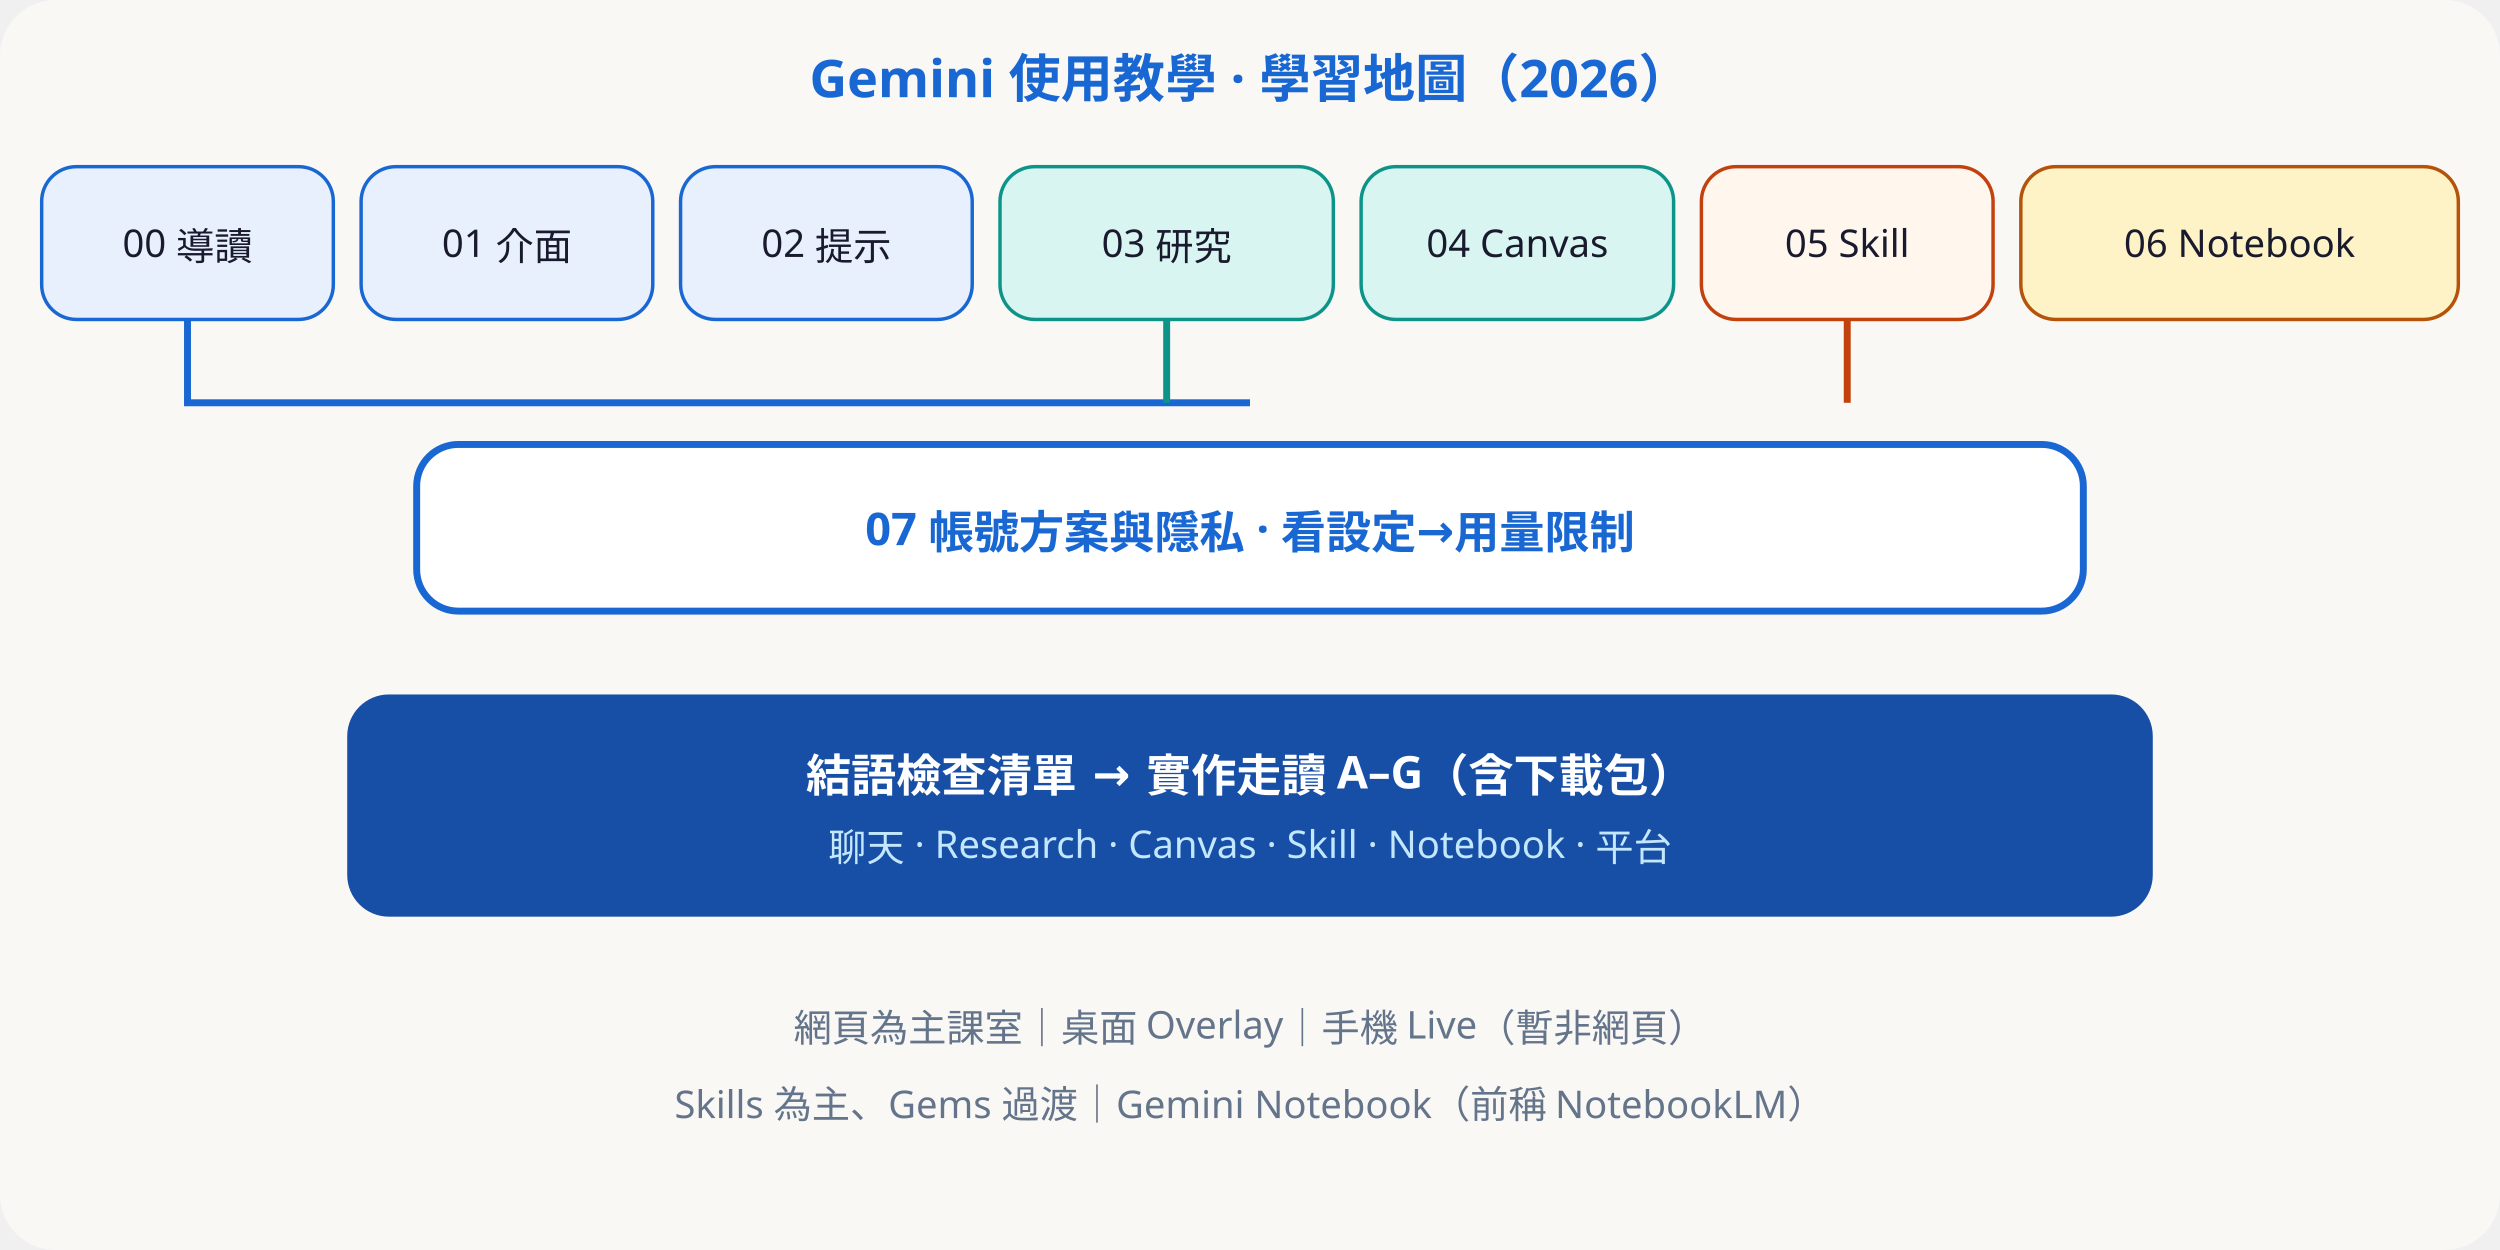
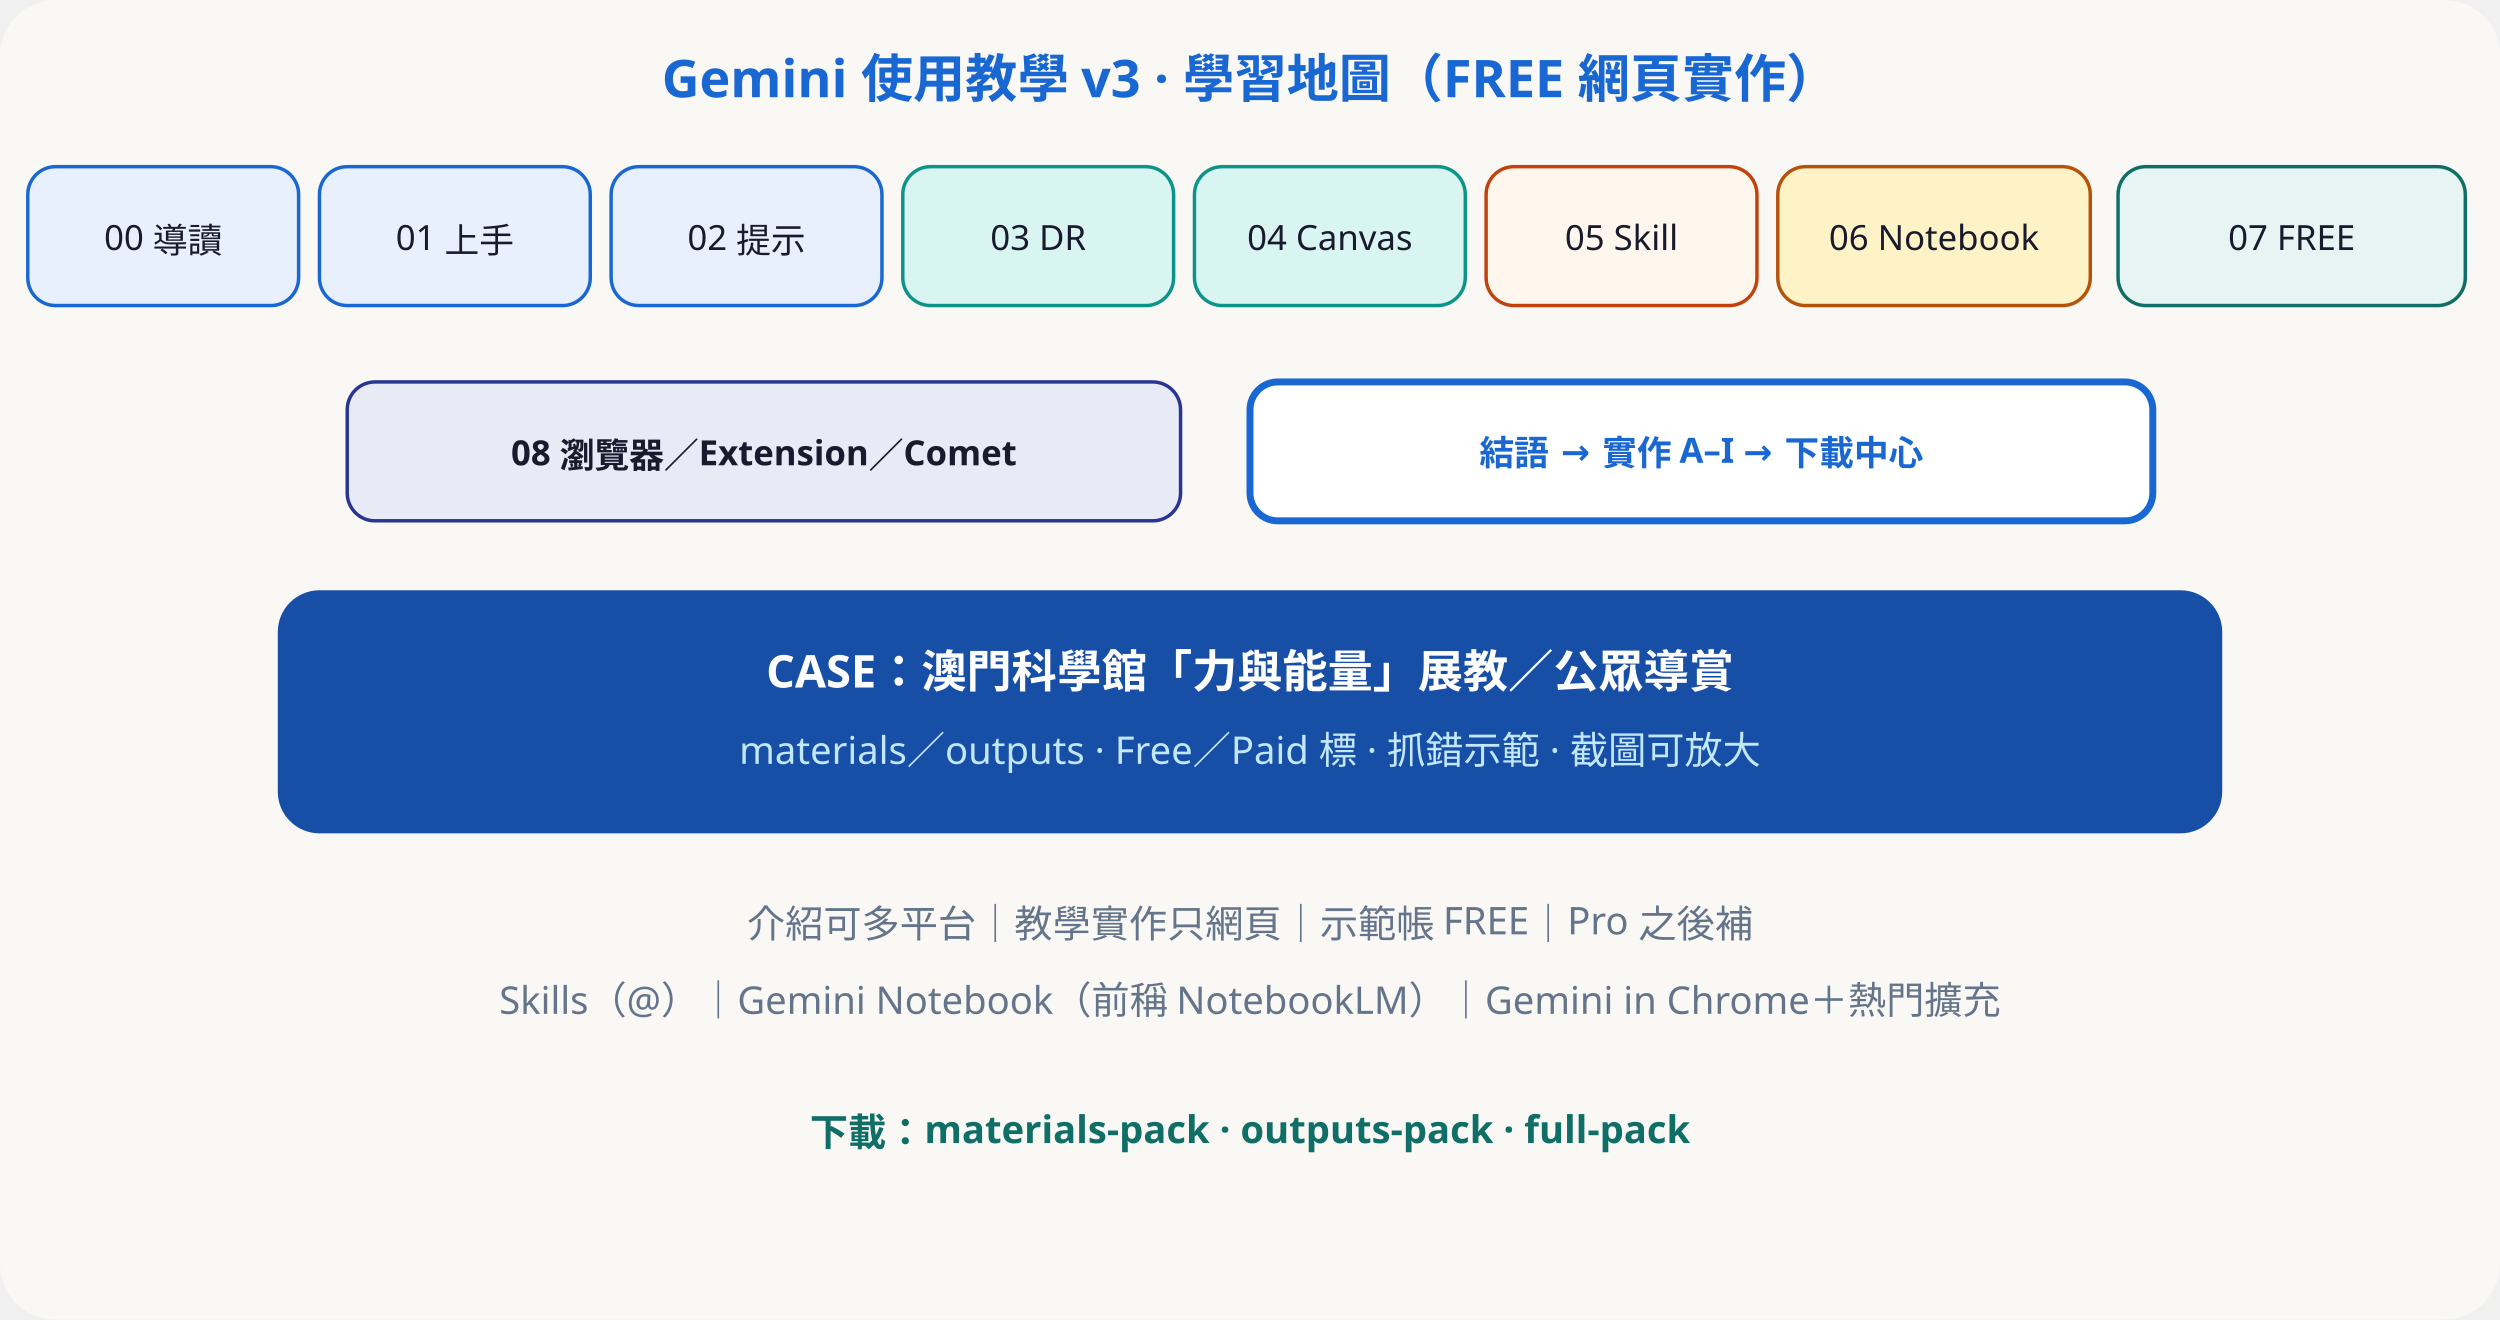
- <svg xmlns="http://www.w3.org/2000/svg" viewBox="0 0 720 360" role="img" aria-label="Gemini 學習地圖">
-   <rect width="720" height="360" rx="16" fill="#faf8f5" />
-   <text x="360" y="28" text-anchor="middle" font-family="Noto Sans TC,sans-serif" font-size="15" font-weight="700" fill="#1967d2">Gemini 使用教學 · 學習地圖（2026）</text>
-   <g font-family="Noto Sans TC,sans-serif" font-size="11" fill="#1a1a2e">
-     <rect x="12" y="48" width="84" height="44" rx="10" fill="#e8f0fe" stroke="#1967d2" />
-     <text x="54" y="74" text-anchor="middle">00 導讀</text>
-     <rect x="104" y="48" width="84" height="44" rx="10" fill="#e8f0fe" stroke="#1967d2" />
-     <text x="146" y="74" text-anchor="middle">01 介面</text>
-     <rect x="196" y="48" width="84" height="44" rx="10" fill="#e8f0fe" stroke="#1967d2" />
-     <text x="238" y="74" text-anchor="middle">02 提示</text>
-     <rect x="288" y="48" width="96" height="44" rx="10" fill="#d9f5f1" stroke="#0d9488" />
-     <text x="336" y="74" text-anchor="middle">03 研究</text>
-     <rect x="392" y="48" width="90" height="44" rx="10" fill="#d9f5f1" stroke="#0d9488" />
-     <text x="437" y="74" text-anchor="middle">04 Canvas</text>
-     <rect x="490" y="48" width="84" height="44" rx="10" fill="#fff7ed" stroke="#c2410c" />
-     <text x="532" y="74" text-anchor="middle">05 Skill</text>
-     <rect x="582" y="48" width="126" height="44" rx="10" fill="#fef3c7" stroke="#b45309" />
-     <text x="645" y="74" text-anchor="middle">06 Notebook</text>
-     <path d="M54 92 v24 H360" stroke="#1967d2" fill="none" stroke-width="2" />
-     <path d="M336 92 v24" stroke="#0d9488" fill="none" stroke-width="2" />
-     <path d="M532 92 v24" stroke="#c2410c" fill="none" stroke-width="2" />
-     <rect x="120" y="128" width="480" height="48" rx="12" fill="#fff" stroke="#1967d2" stroke-width="2" />
-     <text x="360" y="157" text-anchor="middle" font-weight="700" fill="#1967d2" font-size="13">07 帳號方案與隱私 · 看設定→用量限制</text>
-     <rect x="100" y="200" width="520" height="64" rx="12" fill="#174ea6" />
-     <text x="360" y="228" text-anchor="middle" fill="#fff" font-weight="700" font-size="13">結語檢查清單 → 實作走讀 A–G（含下載包）</text>
-     <text x="360" y="248" text-anchor="middle" fill="#c2e7ff" font-size="11">聊天 · Research · Canvas · Skill · Notebook · 平台</text>
-     <text x="360" y="300" text-anchor="middle" fill="#64748b" font-size="11">網頁為主課室｜桌面 Overlay｜手機 Live（暫非網頁）</text>
-     <text x="360" y="322" text-anchor="middle" fill="#64748b" font-size="11">Skills 為主、Gems 過渡｜Gemini Notebook（前稱 NotebookLM）</text>
+ <svg xmlns="http://www.w3.org/2000/svg" viewBox="0 0 720 380" role="img" aria-label="Gemini 學習地圖 v3">
+   <rect width="720" height="380" rx="16" fill="#faf8f5" />
+   <text x="360" y="28" text-anchor="middle" font-family="Noto Sans TC,sans-serif" font-size="15" font-weight="700" fill="#1967d2">Gemini 使用教學 v3 · 學習地圖（FREE 網頁實作）</text>
+   <g font-family="Noto Sans TC,sans-serif" font-size="10" fill="#1a1a2e">
+     <rect x="8" y="48" width="78" height="40" rx="8" fill="#e8f0fe" stroke="#1967d2" />
+     <text x="47" y="72" text-anchor="middle">00 導讀</text>
+     <rect x="92" y="48" width="78" height="40" rx="8" fill="#e8f0fe" stroke="#1967d2" />
+     <text x="131" y="72" text-anchor="middle">01 上手</text>
+     <rect x="176" y="48" width="78" height="40" rx="8" fill="#e8f0fe" stroke="#1967d2" />
+     <text x="215" y="72" text-anchor="middle">02 提示</text>
+     <rect x="260" y="48" width="78" height="40" rx="8" fill="#d9f5f1" stroke="#0d9488" />
+     <text x="299" y="72" text-anchor="middle">03 DR</text>
+     <rect x="344" y="48" width="78" height="40" rx="8" fill="#d9f5f1" stroke="#0d9488" />
+     <text x="383" y="72" text-anchor="middle">04 Canvas</text>
+     <rect x="428" y="48" width="78" height="40" rx="8" fill="#fff7ed" stroke="#c2410c" />
+     <text x="467" y="72" text-anchor="middle">05 Skill</text>
+     <rect x="512" y="48" width="90" height="40" rx="8" fill="#fef3c7" stroke="#b45309" />
+     <text x="557" y="72" text-anchor="middle">06 Notebook</text>
+     <rect x="610" y="48" width="100" height="40" rx="8" fill="#e6f5f3" stroke="#0f6e66" />
+     <text x="660" y="72" text-anchor="middle">07 FREE</text>
+     <rect x="100" y="110" width="240" height="40" rx="8" fill="#e8eaf6" stroke="#283593" />
+     <text x="220" y="134" text-anchor="middle" font-weight="700">08 瀏覽器／Extension／Comet</text>
+     <rect x="360" y="110" width="260" height="40" rx="8" fill="#fff" stroke="#1967d2" stroke-width="2" />
+     <text x="490" y="134" text-anchor="middle" font-weight="700" fill="#1967d2">結語 → 實作 A–I → 下載中心</text>
+     <rect x="80" y="170" width="560" height="70" rx="12" fill="#174ea6" />
+     <text x="360" y="198" text-anchor="middle" fill="#fff" font-weight="700" font-size="13">CASE：澳門科學館「力與能量」展教／公眾導賞</text>
+     <text x="360" y="220" text-anchor="middle" fill="#c2e7ff" font-size="11">materials／outputs · Free／Paid 標 · 抓錯示範 · 截圖可放大</text>
+     <text x="360" y="270" text-anchor="middle" fill="#64748b" font-size="11">介紹可多平台｜教學實作只網頁｜示範帳 FREE｜Pro 之後補</text>
+     <text x="360" y="292" text-anchor="middle" fill="#64748b" font-size="11">Skills（@）｜Gemini Notebook（前稱 NotebookLM）｜Gemini in Chrome＋熱門擴充</text>
+     <text x="360" y="330" text-anchor="middle" fill="#0f6e66" font-size="11" font-weight="700">下載：materials-pack · outputs-pack · full-pack</text>
  </g>
</svg>
